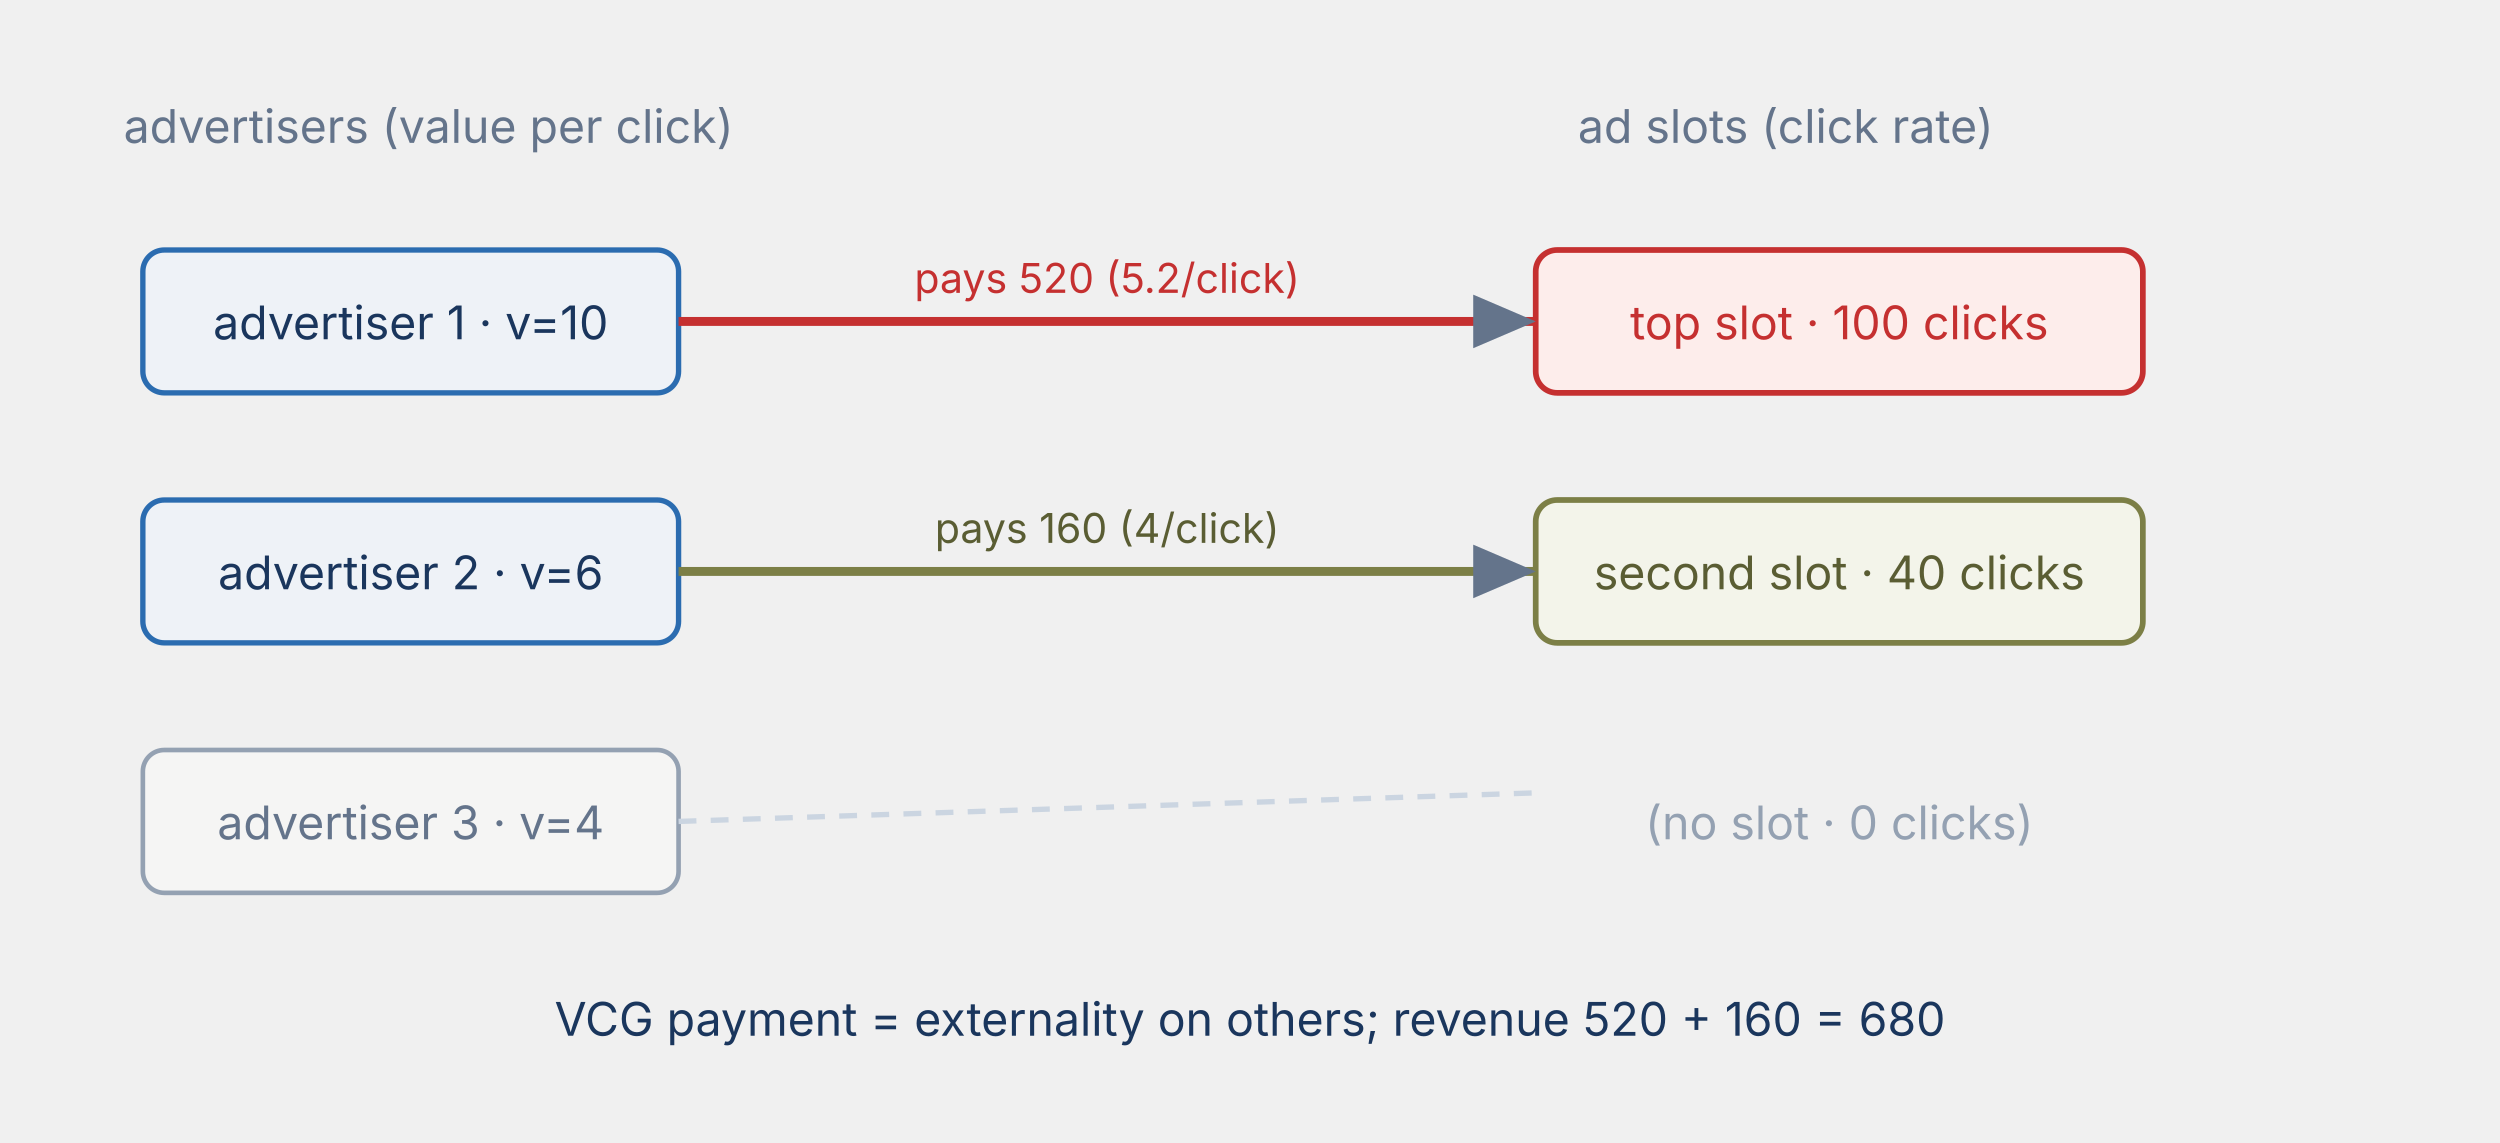
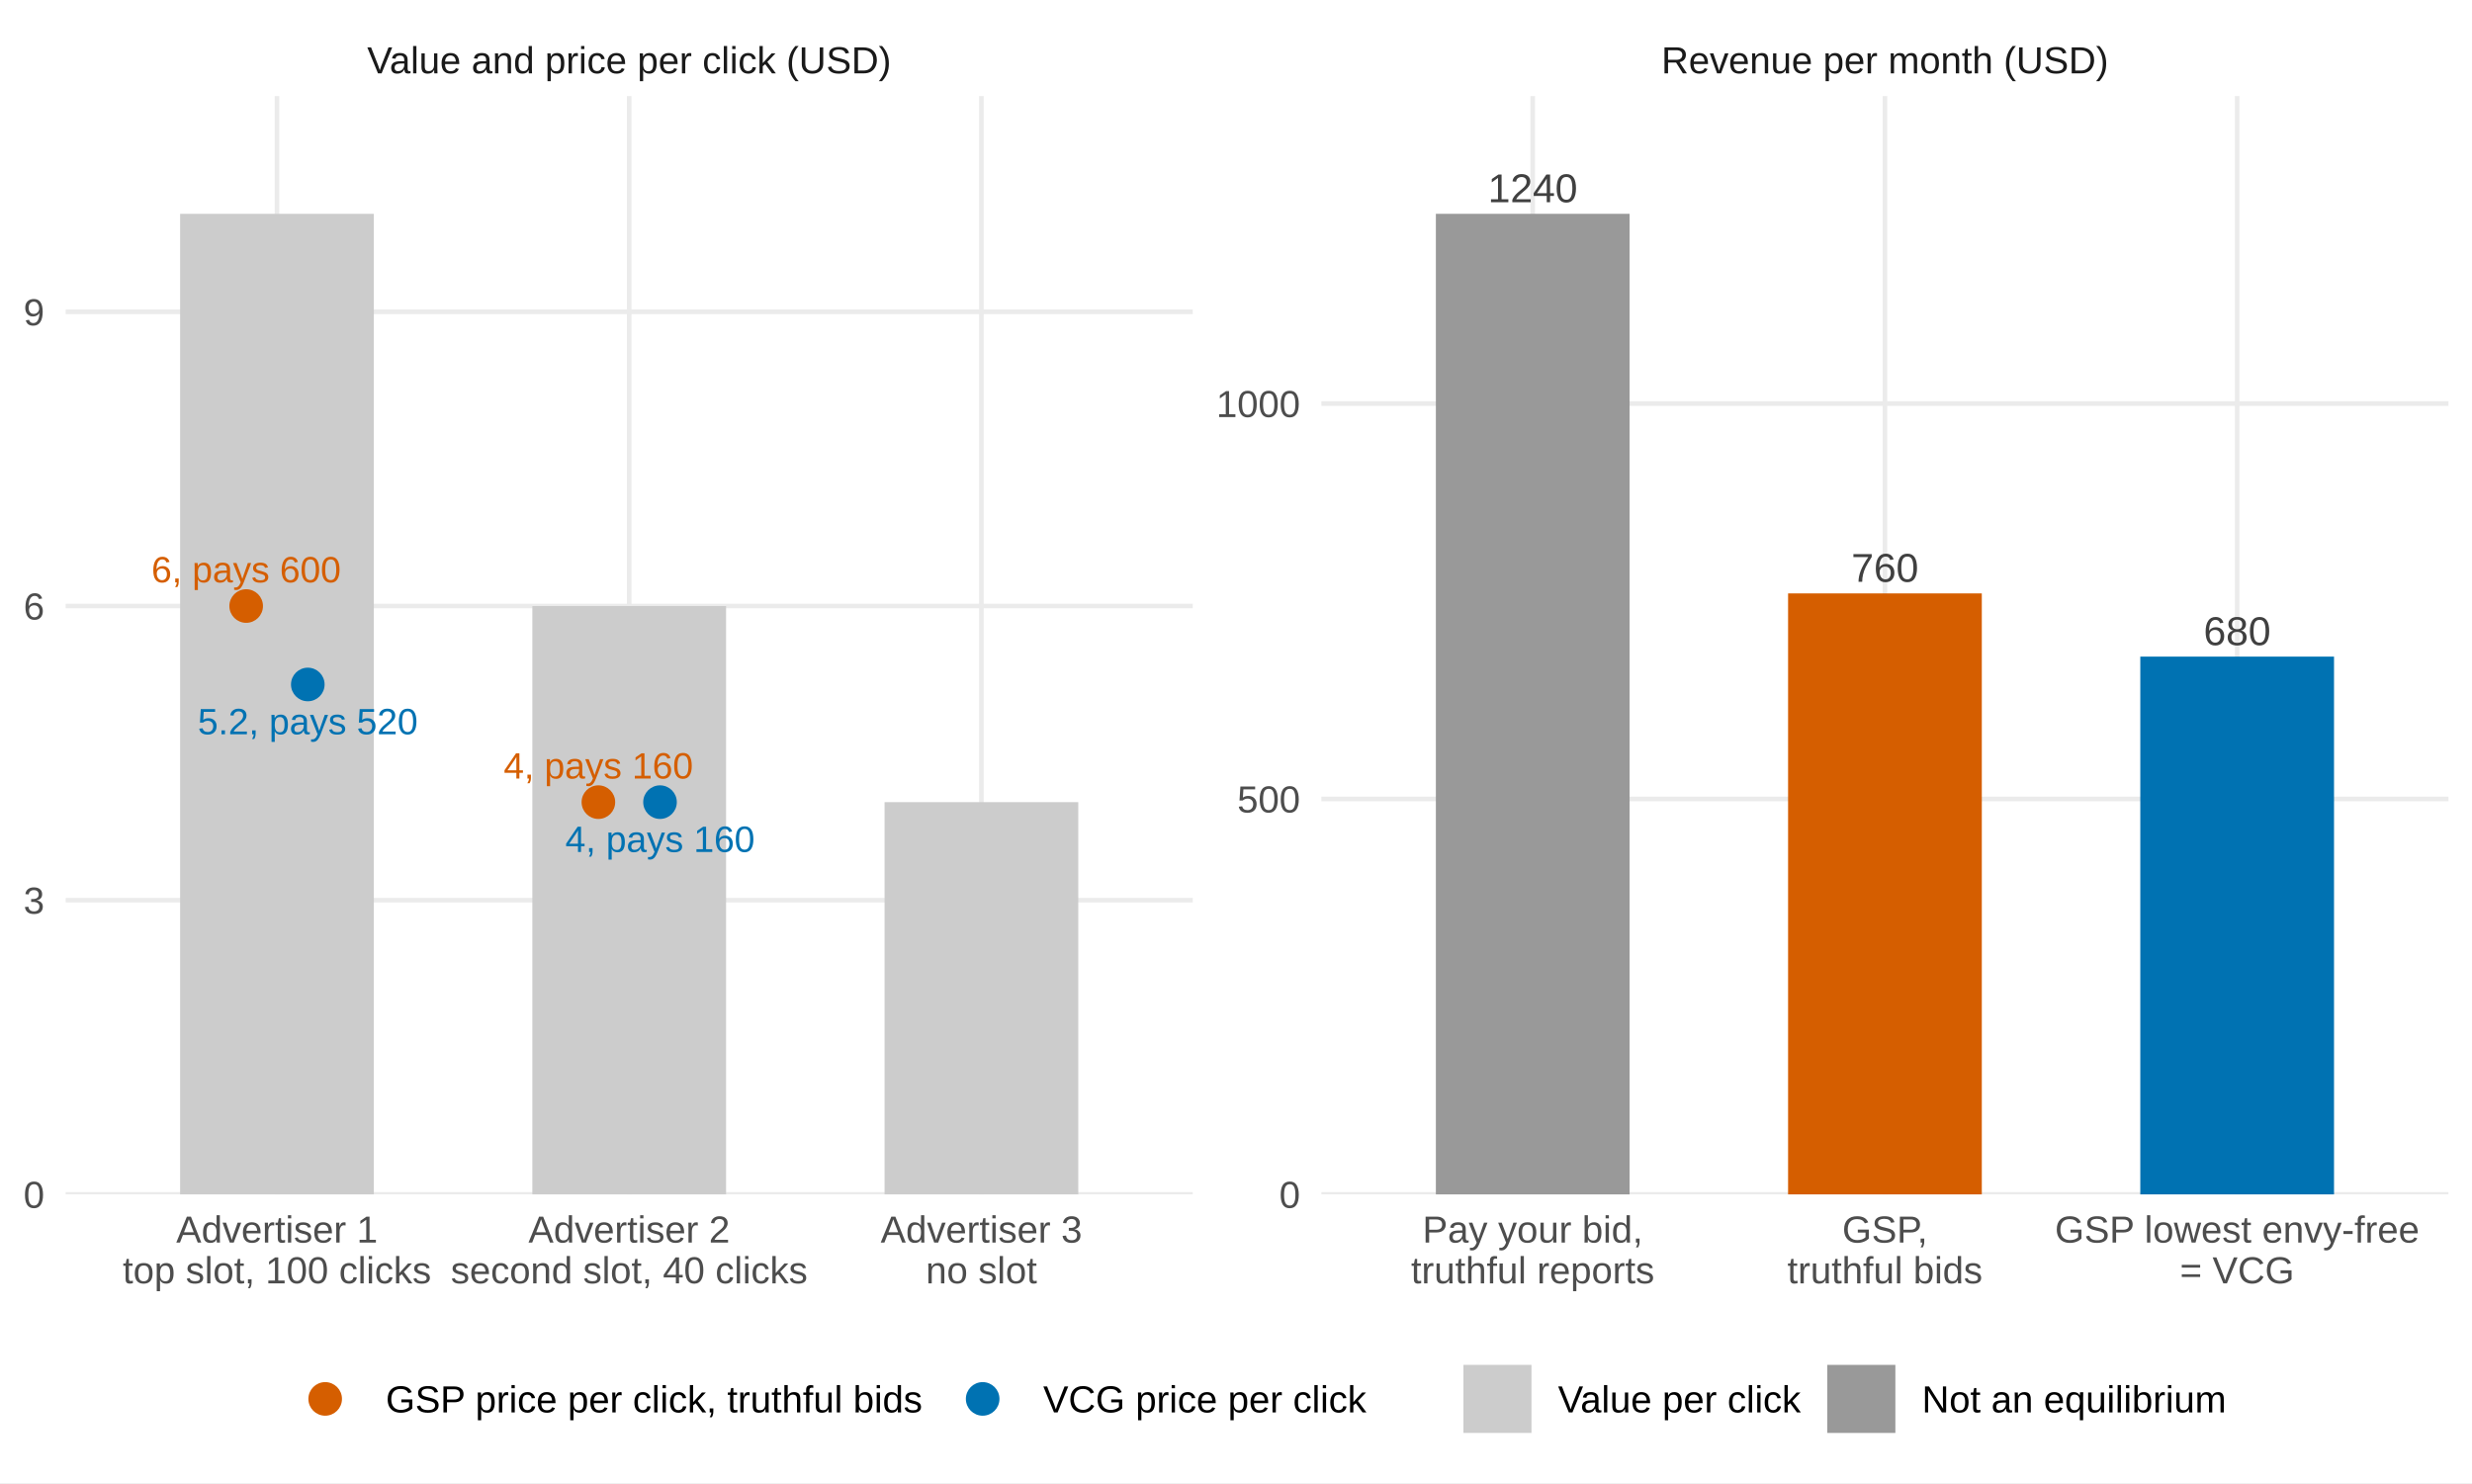
- <svg xmlns="http://www.w3.org/2000/svg" viewBox="0 0 700 320" font-family="-apple-system, 'Noto Sans SC', sans-serif">
-   <text x="120" y="40" text-anchor="middle" font-size="13" fill="#64748b">advertisers (value per click)</text>
-   <g font-size="13" fill="#1a365d">
-     <rect x="40" y="70" width="150" height="40" rx="6" fill="#eef2f7" stroke="#2b6cb0" stroke-width="1.5" />
-     <text x="115" y="95" text-anchor="middle">advertiser 1 · v=10</text>
-     <rect x="40" y="140" width="150" height="40" rx="6" fill="#eef2f7" stroke="#2b6cb0" stroke-width="1.5" />
-     <text x="115" y="165" text-anchor="middle">advertiser 2 · v=6</text>
-     <rect x="40" y="210" width="150" height="40" rx="6" fill="#f5f5f4" stroke="#94a1b2" stroke-width="1.3" />
-     <text x="115" y="235" text-anchor="middle" fill="#64748b">advertiser 3 · v=4</text>
+ <svg xmlns="http://www.w3.org/2000/svg" width="576.00pt" height="345.60pt" viewBox="0 0 576.00 345.60">
+   <g class="svglite">
+     <defs>
+       <style type="text/css">
+     .svglite line, .svglite polyline, .svglite polygon, .svglite path, .svglite rect, .svglite circle {
+       fill: none;
+       stroke: #000000;
+       stroke-linecap: round;
+       stroke-linejoin: round;
+       stroke-miterlimit: 10.00;
+     }
+     .svglite text {
+       white-space: pre;
+     }
+     .svglite g.glyphgroup path {
+       fill: inherit;
+       stroke: none;
+     }
+   </style>
+     </defs>
+     <rect width="100%" height="100%" style="stroke: none; fill: #FFFFFF;" />
+     <defs>
+       <clipPath id="cpMC4wMHw1NzYuMDB8MC4wMHwzNDUuNjA=">
+         <rect x="0.00" y="0.00" width="576.00" height="345.60" />
+       </clipPath>
+     </defs>
+     <g clip-path="url(#cpMC4wMHw1NzYuMDB8MC4wMHwzNDUuNjA=)">
+       <rect x="0.00" y="0" width="576.00" height="345.60" style="stroke-width: 1.07; stroke: none; fill: #FFFFFF;" />
+     </g>
+     <defs>
+       <clipPath id="cpMTUuMzB8Mjc3LjkyfDIyLjQwfDI3OC4zNA==">
+         <rect x="15.30" y="22.40" width="262.62" height="255.94" />
+       </clipPath>
+     </defs>
+     <g clip-path="url(#cpMTUuMzB8Mjc3LjkyfDIyLjQwfDI3OC4zNA==)">
+       <polyline points="15.30,278.34 277.92,278.34 " style="stroke-width: 1.07; stroke: #EBEBEB; stroke-linecap: butt;" />
+       <polyline points="15.30,209.78 277.92,209.78 " style="stroke-width: 1.07; stroke: #EBEBEB; stroke-linecap: butt;" />
+       <polyline points="15.30,141.23 277.92,141.23 " style="stroke-width: 1.07; stroke: #EBEBEB; stroke-linecap: butt;" />
+       <polyline points="15.30,72.67 277.92,72.67 " style="stroke-width: 1.07; stroke: #EBEBEB; stroke-linecap: butt;" />
+       <polyline points="64.54,278.34 64.54,22.40 " style="stroke-width: 1.07; stroke: #EBEBEB; stroke-linecap: butt;" />
+       <polyline points="146.61,278.34 146.61,22.40 " style="stroke-width: 1.07; stroke: #EBEBEB; stroke-linecap: butt;" />
+       <polyline points="228.68,278.34 228.68,22.40 " style="stroke-width: 1.07; stroke: #EBEBEB; stroke-linecap: butt;" />
+       <rect x="41.97" y="49.82" width="45.14" height="228.52" style="stroke-width: 1.07; stroke: none; stroke-linecap: butt; stroke-linejoin: miter; fill: #CCCCCC;" />
+       <rect x="124.04" y="141.23" width="45.14" height="137.11" style="stroke-width: 1.07; stroke: none; stroke-linecap: butt; stroke-linejoin: miter; fill: #CCCCCC;" />
+       <rect x="206.11" y="186.93" width="45.14" height="91.41" style="stroke-width: 1.07; stroke: none; stroke-linecap: butt; stroke-linejoin: miter; fill: #CCCCCC;" />
+       <circle cx="71.72" cy="159.51" r="3.56" style="stroke-width: 0.71; stroke: #0072B2; fill: #0072B2;" />
+       <circle cx="153.79" cy="186.93" r="3.56" style="stroke-width: 0.71; stroke: #0072B2; fill: #0072B2;" />
+       <circle cx="57.36" cy="141.23" r="3.56" style="stroke-width: 0.71; stroke: #D55E00; fill: #D55E00;" />
+       <circle cx="139.43" cy="186.93" r="3.56" style="stroke-width: 0.71; stroke: #D55E00; fill: #D55E00;" />
+       <text x="71.72" y="171.12" text-anchor="middle" style="font-size: 8.54px;fill: #0072B2; font-family: &quot;Arial&quot;;" textLength="51.28px" lengthAdjust="spacingAndGlyphs">5.2, pays 520</text>
+       <text x="153.79" y="198.54" text-anchor="middle" style="font-size: 8.54px;fill: #0072B2; font-family: &quot;Arial&quot;;" textLength="44.16px" lengthAdjust="spacingAndGlyphs">4, pays 160</text>
+       <text x="57.36" y="135.72" text-anchor="middle" style="font-size: 8.54px;fill: #D55E00; font-family: &quot;Arial&quot;;" textLength="44.16px" lengthAdjust="spacingAndGlyphs">6, pays 600</text>
+       <text x="139.43" y="181.43" text-anchor="middle" style="font-size: 8.54px;fill: #D55E00; font-family: &quot;Arial&quot;;" textLength="44.16px" lengthAdjust="spacingAndGlyphs">4, pays 160</text>
+     </g>
+     <g clip-path="url(#cpMC4wMHw1NzYuMDB8MC4wMHwzNDUuNjA=)">
+ </g>
+     <defs>
+       <clipPath id="cpMzA3LjkwfDU3MC41MnwyMi40MHwyNzguMzQ=">
+         <rect x="307.90" y="22.40" width="262.62" height="255.94" />
+       </clipPath>
+     </defs>
+     <g clip-path="url(#cpMzA3LjkwfDU3MC41MnwyMi40MHwyNzguMzQ=)">
+       <polyline points="307.90,278.34 570.52,278.34 " style="stroke-width: 1.07; stroke: #EBEBEB; stroke-linecap: butt;" />
+       <polyline points="307.90,186.19 570.52,186.19 " style="stroke-width: 1.07; stroke: #EBEBEB; stroke-linecap: butt;" />
+       <polyline points="307.90,94.05 570.52,94.05 " style="stroke-width: 1.07; stroke: #EBEBEB; stroke-linecap: butt;" />
+       <polyline points="357.14,278.34 357.14,22.40 " style="stroke-width: 1.07; stroke: #EBEBEB; stroke-linecap: butt;" />
+       <polyline points="439.21,278.34 439.21,22.40 " style="stroke-width: 1.07; stroke: #EBEBEB; stroke-linecap: butt;" />
+       <polyline points="521.28,278.34 521.28,22.40 " style="stroke-width: 1.07; stroke: #EBEBEB; stroke-linecap: butt;" />
+       <rect x="334.57" y="49.82" width="45.14" height="228.52" style="stroke-width: 1.07; stroke: none; stroke-linecap: butt; stroke-linejoin: miter; fill: #999999;" />
+       <rect x="416.64" y="138.28" width="45.14" height="140.06" style="stroke-width: 1.07; stroke: none; stroke-linecap: butt; stroke-linejoin: miter; fill: #D55E00;" />
+       <rect x="498.71" y="153.02" width="45.14" height="125.32" style="stroke-width: 1.07; stroke: none; stroke-linecap: butt; stroke-linejoin: miter; fill: #0072B2;" />
+       <text x="357.14" y="47.13" text-anchor="middle" style="font-size: 9.39px;fill: #404040; font-family: &quot;Arial&quot;;" textLength="20.88px" lengthAdjust="spacingAndGlyphs">1240</text>
+       <text x="439.21" y="135.59" text-anchor="middle" style="font-size: 9.39px;fill: #404040; font-family: &quot;Arial&quot;;" textLength="15.66px" lengthAdjust="spacingAndGlyphs">760</text>
+       <text x="521.28" y="150.34" text-anchor="middle" style="font-size: 9.39px;fill: #404040; font-family: &quot;Arial&quot;;" textLength="15.66px" lengthAdjust="spacingAndGlyphs">680</text>
+     </g>
+     <g clip-path="url(#cpMC4wMHw1NzYuMDB8MC4wMHwzNDUuNjA=)">
+ </g>
+     <defs>
+       <clipPath id="cpMTUuMzB8Mjc3LjkyfDUuNDh8MjIuNDA=">
+         <rect x="15.30" y="5.48" width="262.62" height="16.92" />
+       </clipPath>
+     </defs>
+     <g clip-path="url(#cpMTUuMzB8Mjc3LjkyfDUuNDh8MjIuNDA=)">
+       <text x="146.61" y="17.09" text-anchor="middle" style="font-size: 8.80px;fill: #1A1A1A; font-family: &quot;Arial&quot;;" textLength="122.03px" lengthAdjust="spacingAndGlyphs">Value and price per click (USD)</text>
+     </g>
+     <g clip-path="url(#cpMC4wMHw1NzYuMDB8MC4wMHwzNDUuNjA=)">
+ </g>
+     <defs>
+       <clipPath id="cpMzA3LjkwfDU3MC41Mnw1LjQ4fDIyLjQw">
+         <rect x="307.90" y="5.48" width="262.62" height="16.92" />
+       </clipPath>
+     </defs>
+     <g clip-path="url(#cpMzA3LjkwfDU3MC41Mnw1LjQ4fDIyLjQw)">
+       <text x="439.21" y="17.09" text-anchor="middle" style="font-size: 8.80px;fill: #1A1A1A; font-family: &quot;Arial&quot;;" textLength="104.11px" lengthAdjust="spacingAndGlyphs">Revenue per month (USD)</text>
+     </g>
+     <g clip-path="url(#cpMC4wMHw1NzYuMDB8MC4wMHwzNDUuNjA=)">
+       <text x="64.54" y="289.57" text-anchor="middle" style="font-size: 8.80px;fill: #4D4D4D; font-family: &quot;Arial&quot;;" textLength="46.92px" lengthAdjust="spacingAndGlyphs">Advertiser 1</text>
+       <text x="64.54" y="299.07" text-anchor="middle" style="font-size: 8.80px;fill: #4D4D4D; font-family: &quot;Arial&quot;;" textLength="71.86px" lengthAdjust="spacingAndGlyphs">top slot, 100 clicks</text>
+       <text x="146.61" y="289.57" text-anchor="middle" style="font-size: 8.80px;fill: #4D4D4D; font-family: &quot;Arial&quot;;" textLength="46.92px" lengthAdjust="spacingAndGlyphs">Advertiser 2</text>
+       <text x="146.61" y="299.07" text-anchor="middle" style="font-size: 8.80px;fill: #4D4D4D; font-family: &quot;Arial&quot;;" textLength="83.12px" lengthAdjust="spacingAndGlyphs">second slot, 40 clicks</text>
+       <text x="228.68" y="289.57" text-anchor="middle" style="font-size: 8.80px;fill: #4D4D4D; font-family: &quot;Arial&quot;;" textLength="46.92px" lengthAdjust="spacingAndGlyphs">Advertiser 3</text>
+       <text x="228.68" y="299.07" text-anchor="middle" style="font-size: 8.80px;fill: #4D4D4D; font-family: &quot;Arial&quot;;" textLength="25.91px" lengthAdjust="spacingAndGlyphs">no slot</text>
+       <text x="357.14" y="289.57" text-anchor="middle" style="font-size: 8.80px;fill: #4D4D4D; font-family: &quot;Arial&quot;;" textLength="51.33px" lengthAdjust="spacingAndGlyphs">Pay your bid,</text>
+       <text x="357.14" y="299.07" text-anchor="middle" style="font-size: 8.80px;fill: #4D4D4D; font-family: &quot;Arial&quot;;" textLength="56.66px" lengthAdjust="spacingAndGlyphs">truthful reports</text>
+       <text x="439.21" y="289.57" text-anchor="middle" style="font-size: 8.80px;fill: #4D4D4D; font-family: &quot;Arial&quot;;" textLength="19.89px" lengthAdjust="spacingAndGlyphs">GSP,</text>
+       <text x="439.21" y="299.07" text-anchor="middle" style="font-size: 8.80px;fill: #4D4D4D; font-family: &quot;Arial&quot;;" textLength="45.44px" lengthAdjust="spacingAndGlyphs">truthful bids</text>
+       <text x="521.28" y="289.57" text-anchor="middle" style="font-size: 8.80px;fill: #4D4D4D; font-family: &quot;Arial&quot;;" textLength="84.91px" lengthAdjust="spacingAndGlyphs">GSP lowest envy-free</text>
+       <text x="521.28" y="299.07" text-anchor="middle" style="font-size: 8.80px;fill: #4D4D4D; font-family: &quot;Arial&quot;;" textLength="26.66px" lengthAdjust="spacingAndGlyphs">= VCG</text>
+       <text x="302.97" y="281.49" text-anchor="end" style="font-size: 8.80px;fill: #4D4D4D; font-family: &quot;Arial&quot;;" textLength="4.89px" lengthAdjust="spacingAndGlyphs">0</text>
+       <text x="302.97" y="189.34" text-anchor="end" style="font-size: 8.80px;fill: #4D4D4D; font-family: &quot;Arial&quot;;" textLength="14.67px" lengthAdjust="spacingAndGlyphs">500</text>
+       <text x="302.97" y="97.20" text-anchor="end" style="font-size: 8.80px;fill: #4D4D4D; font-family: &quot;Arial&quot;;" textLength="19.56px" lengthAdjust="spacingAndGlyphs">1000</text>
+       <text x="10.37" y="281.49" text-anchor="end" style="font-size: 8.80px;fill: #4D4D4D; font-family: &quot;Arial&quot;;" textLength="4.89px" lengthAdjust="spacingAndGlyphs">0</text>
+       <text x="10.37" y="212.93" text-anchor="end" style="font-size: 8.80px;fill: #4D4D4D; font-family: &quot;Arial&quot;;" textLength="4.89px" lengthAdjust="spacingAndGlyphs">3</text>
+       <text x="10.37" y="144.38" text-anchor="end" style="font-size: 8.80px;fill: #4D4D4D; font-family: &quot;Arial&quot;;" textLength="4.89px" lengthAdjust="spacingAndGlyphs">6</text>
+       <text x="10.37" y="75.82" text-anchor="end" style="font-size: 8.80px;fill: #4D4D4D; font-family: &quot;Arial&quot;;" textLength="4.89px" lengthAdjust="spacingAndGlyphs">9</text>
+       <circle cx="75.77" cy="326.00" r="3.56" style="stroke-width: 0.71; stroke: #D55E00; fill: #D55E00;" />
+       <circle cx="228.97" cy="326.00" r="3.56" style="stroke-width: 0.71; stroke: #0072B2; fill: #0072B2;" />
+       <text x="89.89" y="329.15" style="font-size: 8.80px; font-family: &quot;Arial&quot;;" textLength="124.95px" lengthAdjust="spacingAndGlyphs">GSP price per click, truthful bids</text>
+       <text x="243.08" y="329.15" style="font-size: 8.80px; font-family: &quot;Arial&quot;;" textLength="75.28px" lengthAdjust="spacingAndGlyphs">VCG price per click</text>
+       <rect x="340.99" y="318.07" width="15.86" height="15.86" style="stroke-width: 1.07; stroke: none; stroke-linecap: butt; stroke-linejoin: miter; fill: #CCCCCC;" />
+       <rect x="425.78" y="318.07" width="15.86" height="15.86" style="stroke-width: 1.07; stroke: none; stroke-linecap: butt; stroke-linejoin: miter; fill: #999999;" />
+       <text x="363.04" y="329.15" style="font-size: 8.80px; font-family: &quot;Arial&quot;;" textLength="56.55px" lengthAdjust="spacingAndGlyphs">Value per click</text>
+       <text x="447.83" y="329.15" style="font-size: 8.80px; font-family: &quot;Arial&quot;;" textLength="70.86px" lengthAdjust="spacingAndGlyphs">Not an equilibrium</text>
+     </g>
  </g>
-   <text x="500" y="40" text-anchor="middle" font-size="13" fill="#64748b">ad slots (click rate)</text>
-   <g font-size="13">
-     <rect x="430" y="70" width="170" height="40" rx="6" fill="#fdedeb" stroke="#c53030" stroke-width="1.6" />
-     <text x="515" y="95" text-anchor="middle" fill="#c53030">top slot · 100 clicks</text>
-     <rect x="430" y="140" width="170" height="40" rx="6" fill="#f3f4ea" stroke="#7c7f46" stroke-width="1.6" />
-     <text x="515" y="165" text-anchor="middle" fill="#5a5d33">second slot · 40 clicks</text>
-     <text x="515" y="235" text-anchor="middle" fill="#94a1b2">(no slot · 0 clicks)</text>
-   </g>
-   <line x1="190" y1="90" x2="430" y2="90" stroke="#c53030" stroke-width="2.5" marker-end="url(#ar)" />
-   <line x1="190" y1="160" x2="430" y2="160" stroke="#7c7f46" stroke-width="2.5" marker-end="url(#ar)" />
-   <line x1="190" y1="230" x2="430" y2="222" stroke="#cbd5e1" stroke-width="1.5" stroke-dasharray="5 4" />
-   <defs>
-     <marker id="ar" markerWidth="9" markerHeight="9" refX="7" refY="3" orient="auto">
-       <path d="M0,0 L7,3 L0,6 Z" fill="#64748b" />
-     </marker>
-   </defs>
-   <text x="310" y="82" text-anchor="middle" font-size="11.5" fill="#c53030">pays 520 (5.2/click)</text>
-   <text x="310" y="152" text-anchor="middle" font-size="11.5" fill="#5a5d33">pays 160 (4/click)</text>
-   <text x="350" y="290" text-anchor="middle" font-size="13" fill="#1a365d">VCG payment = externality on others; revenue 520 + 160 = 680</text>
</svg>
